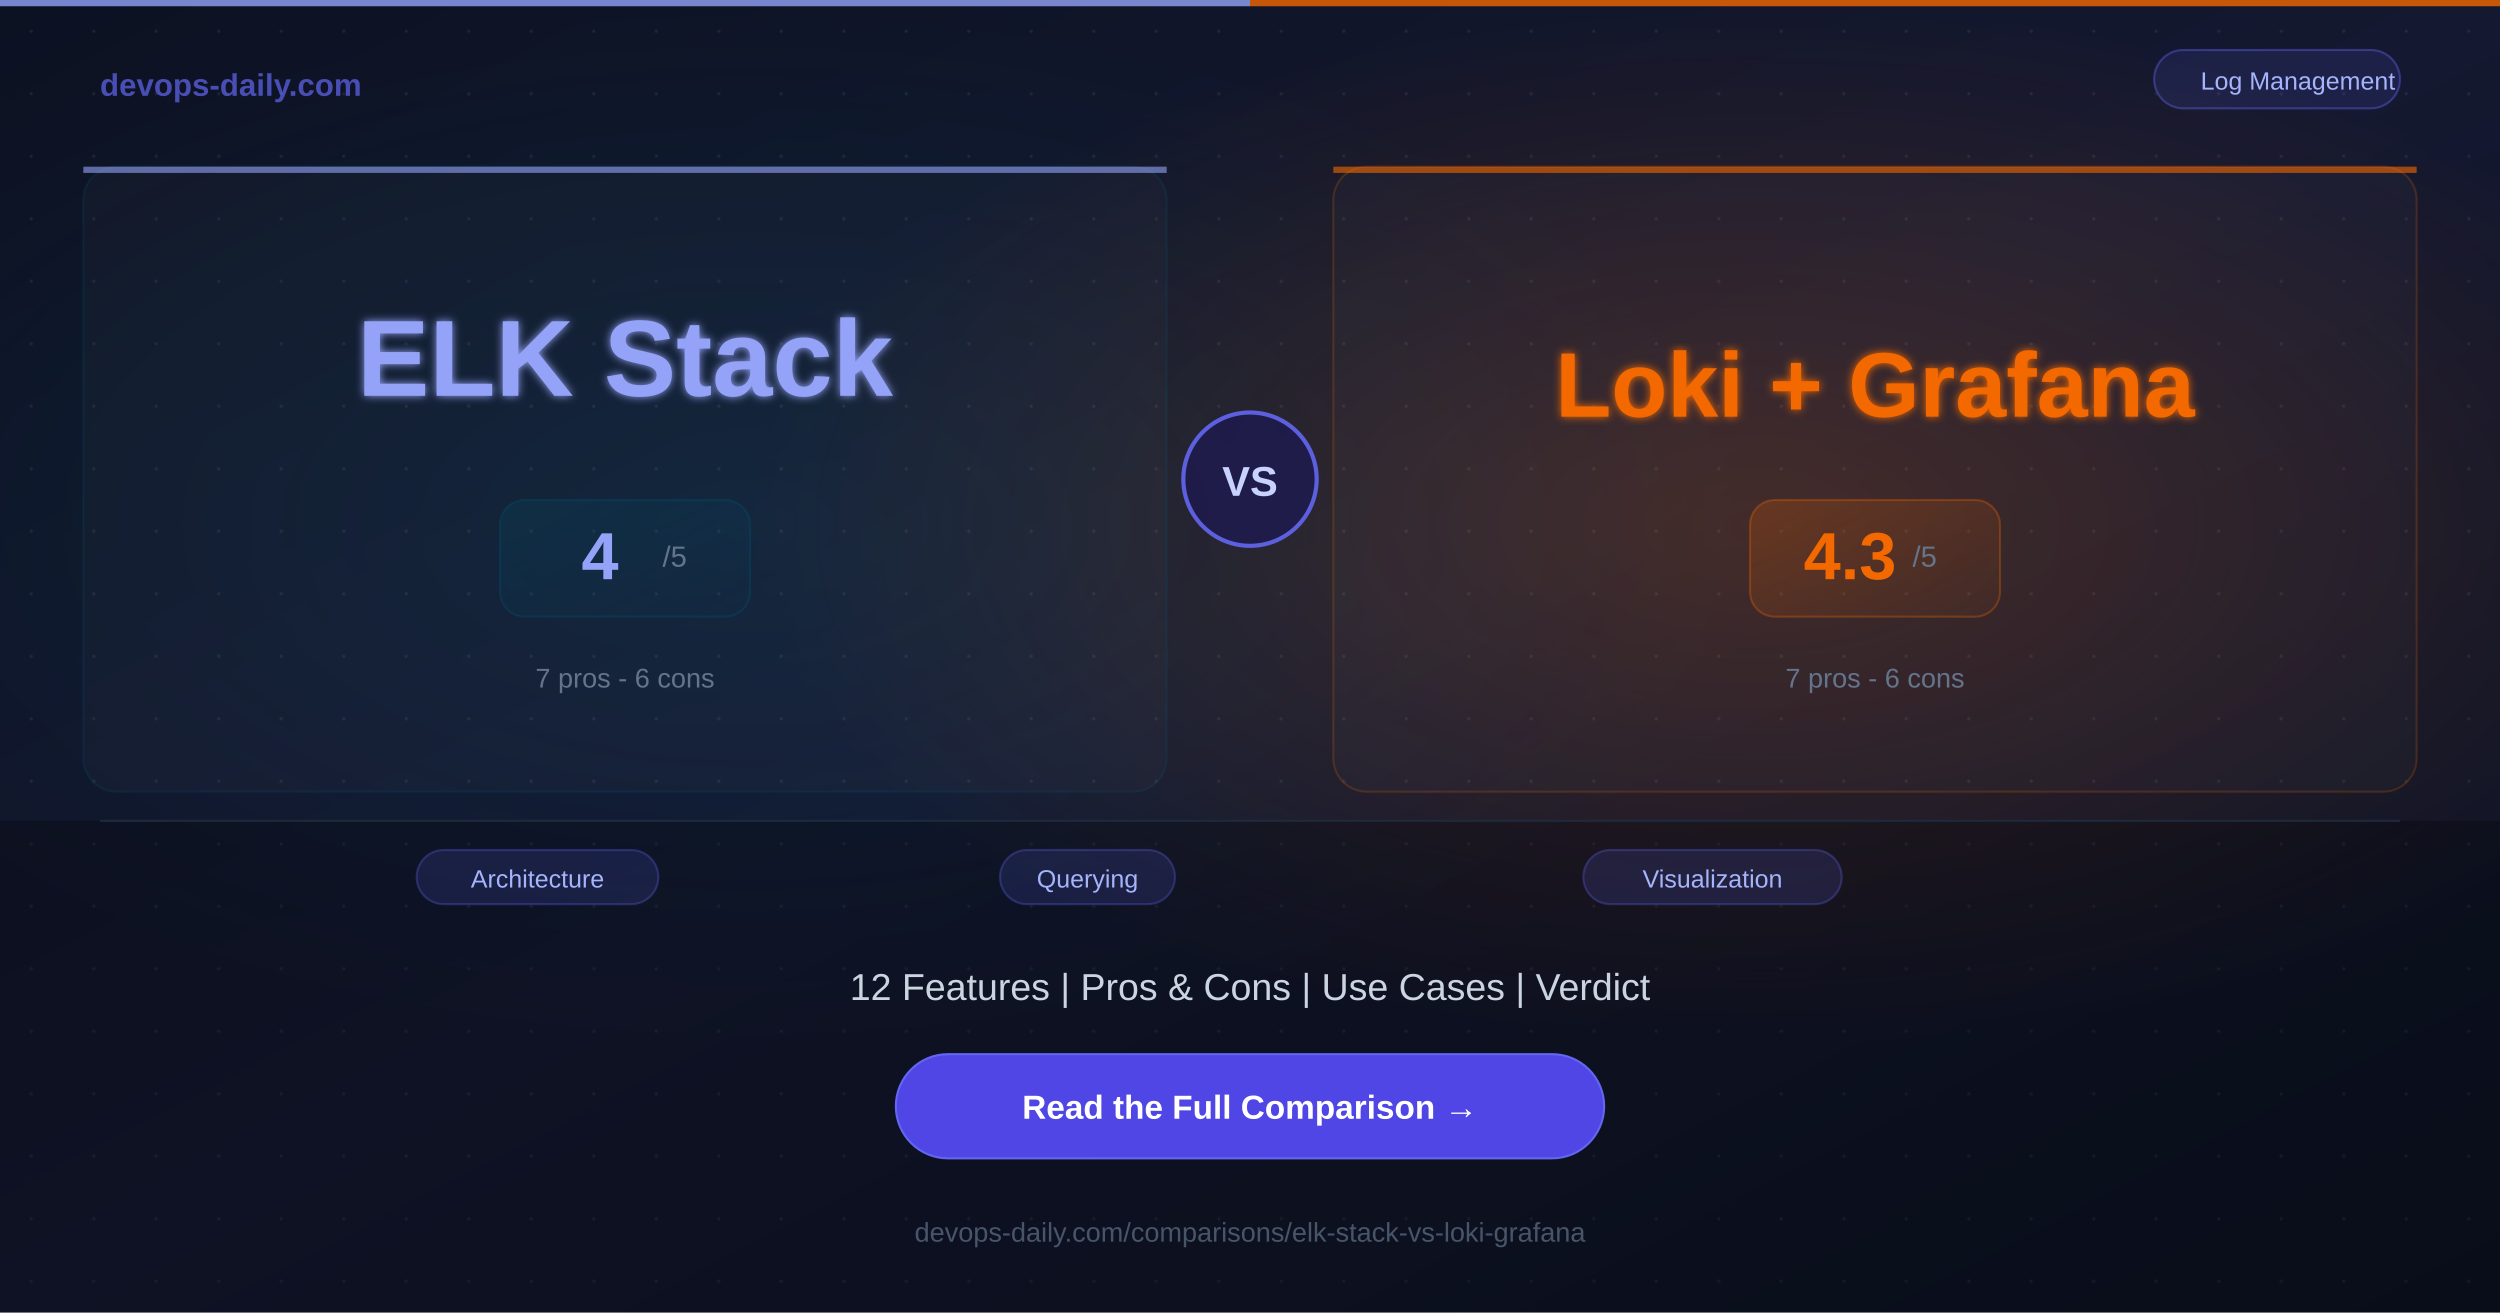
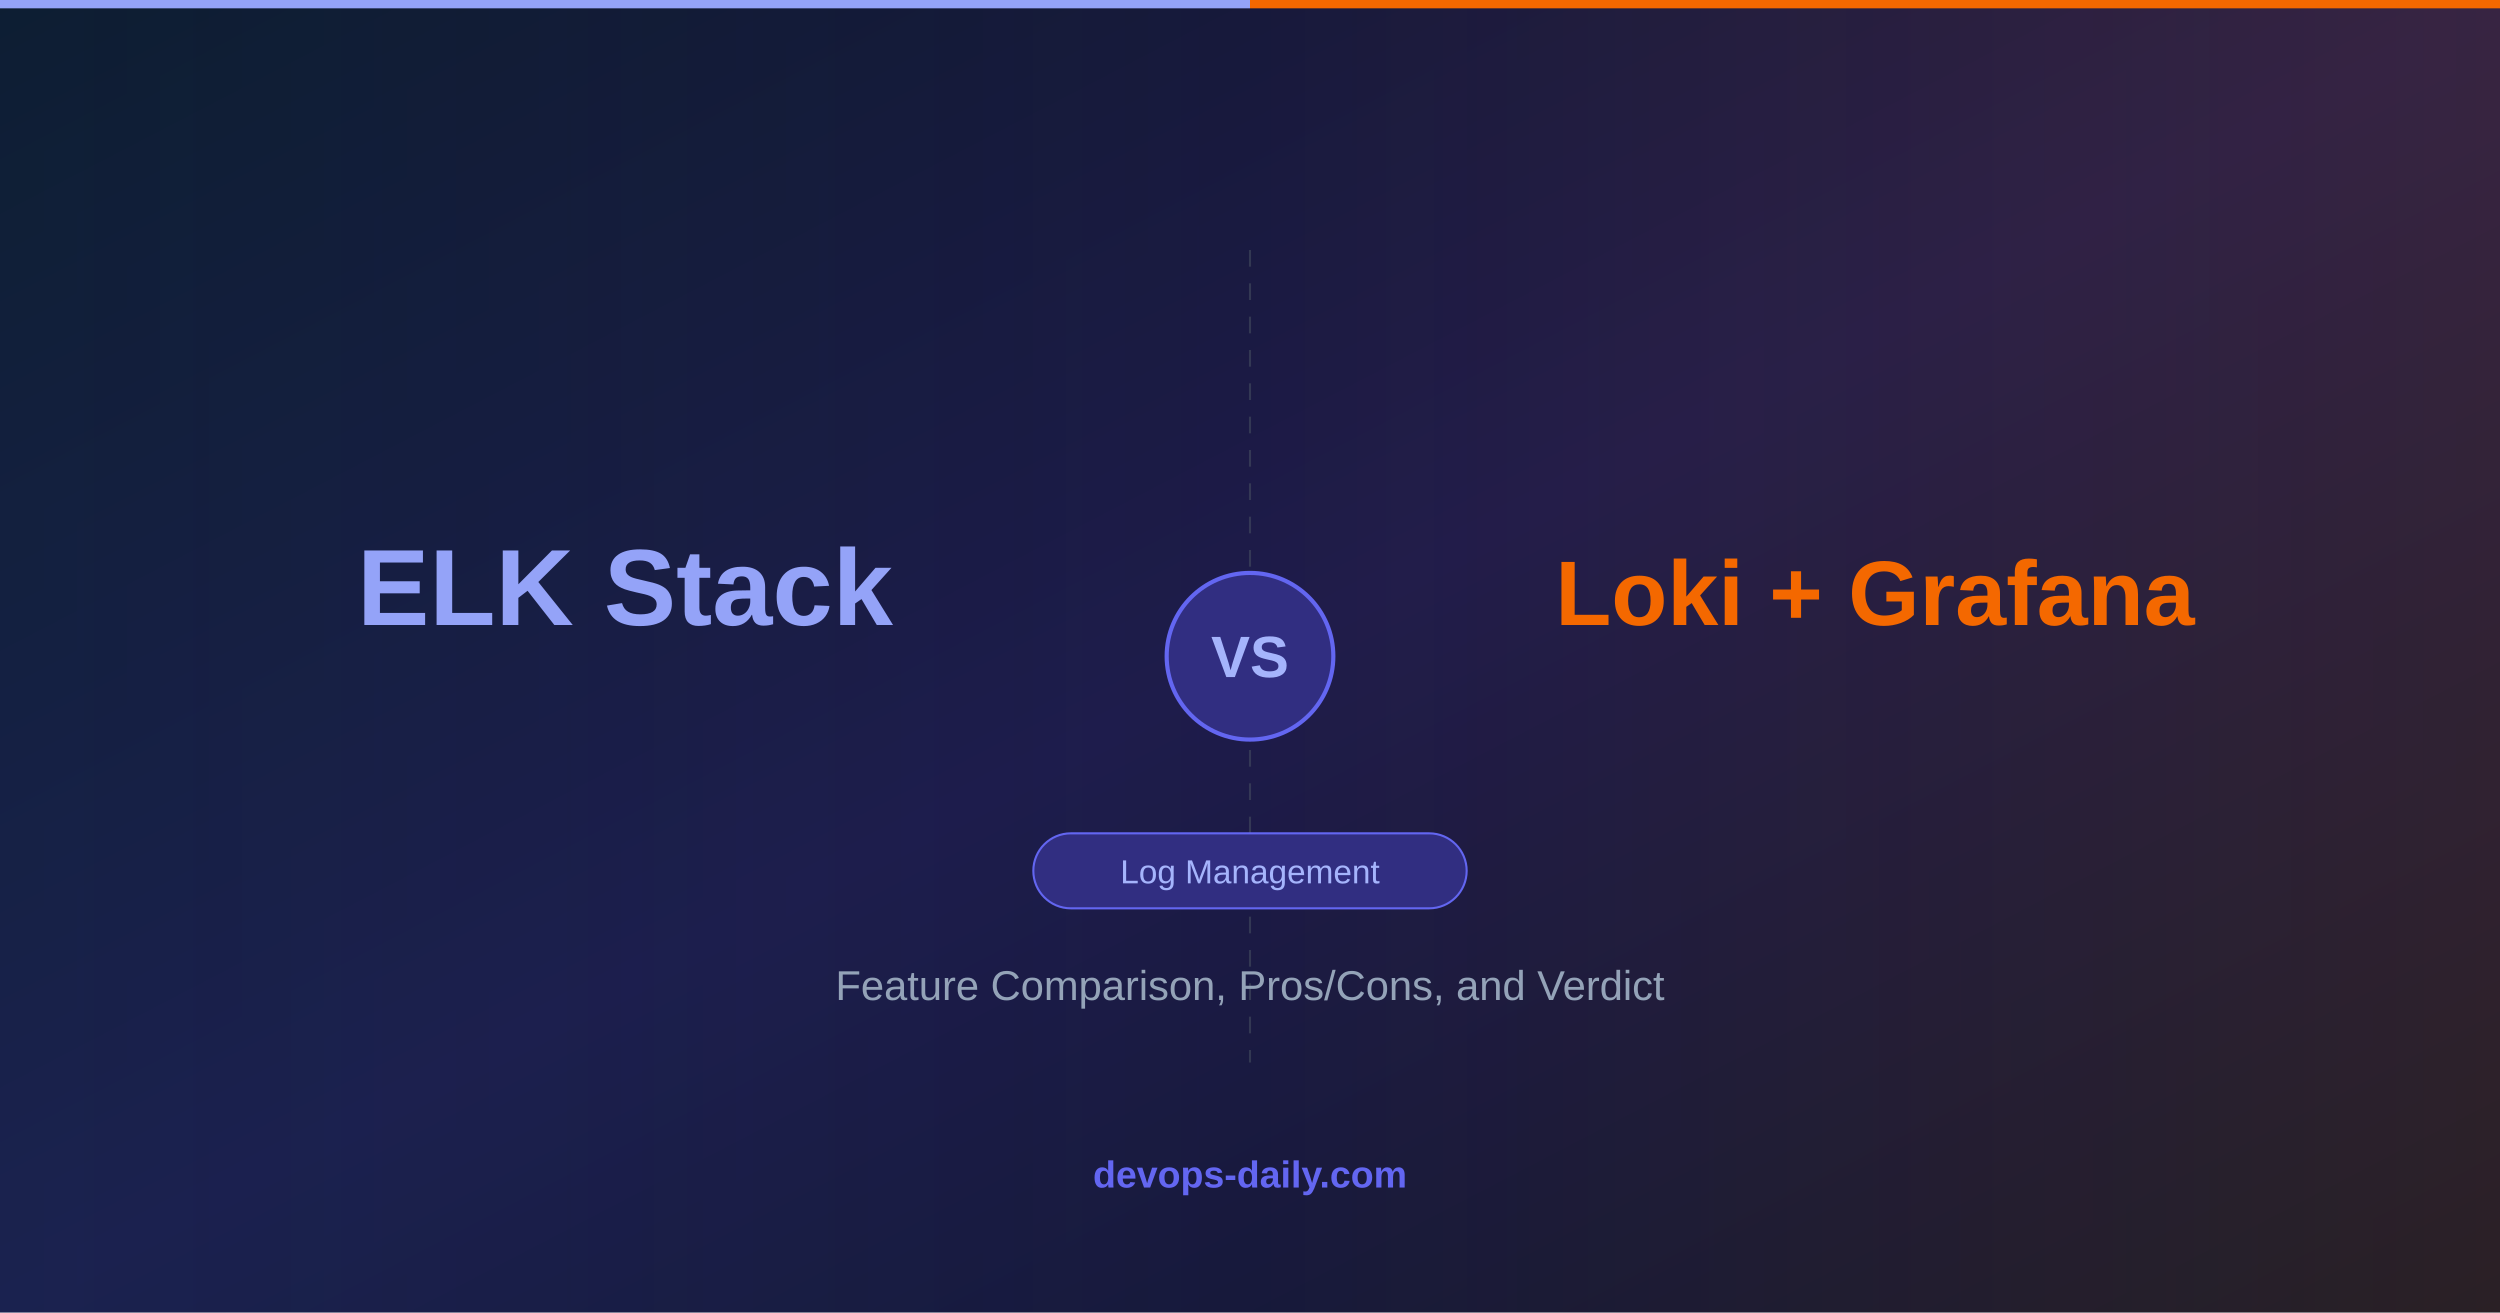
<svg xmlns="http://www.w3.org/2000/svg" width="1200" height="630">
  <defs>
    <linearGradient id="bg" x1="0%" y1="0%" x2="100%" y2="100%">
-       <stop offset="0%" style="stop-color:#0c1222;stop-opacity:1" />
-       <stop offset="50%" style="stop-color:#141830;stop-opacity:1" />
-       <stop offset="100%" style="stop-color:#0c1222;stop-opacity:1" />
+       <stop offset="0%" style="stop-color:#0f172a;stop-opacity:1" />
+       <stop offset="50%" style="stop-color:#1e1b4b;stop-opacity:1" />
+       <stop offset="100%" style="stop-color:#0f172a;stop-opacity:1" />
    </linearGradient>
-     <radialGradient id="glowA" cx="30%" cy="40%" r="40%">
-       <stop offset="0%" style="stop-color:#005571;stop-opacity:0.2" />
+     <linearGradient id="toolAGrad" x1="0%" y1="0%" x2="100%" y2="0%">
+       <stop offset="0%" style="stop-color:#005571;stop-opacity:0.3" />
      <stop offset="100%" style="stop-color:#005571;stop-opacity:0" />
-     </radialGradient>
-     <radialGradient id="glowB" cx="70%" cy="40%" r="40%">
-       <stop offset="0%" style="stop-color:#F46800;stop-opacity:0.2" />
+     </linearGradient>
+     <linearGradient id="toolBGrad" x1="100%" y1="0%" x2="0%" y2="0%">
+       <stop offset="0%" style="stop-color:#F46800;stop-opacity:0.3" />
      <stop offset="100%" style="stop-color:#F46800;stop-opacity:0" />
-     </radialGradient>
-     <filter id="softglow">
-       <feGaussianBlur stdDeviation="2" result="blur" />
-       <feMerge>
-         <feMergeNode in="blur" />
-         <feMergeNode in="SourceGraphic" />
-       </feMerge>
-     </filter>
-     <linearGradient id="scoreGradA" x1="0%" y1="0%" x2="100%" y2="100%">
-       <stop offset="0%" style="stop-color:#005571;stop-opacity:0.2" />
-       <stop offset="100%" style="stop-color:#005571;stop-opacity:0.05" />
-     </linearGradient>
-     <linearGradient id="scoreGradB" x1="0%" y1="0%" x2="100%" y2="100%">
-       <stop offset="0%" style="stop-color:#F46800;stop-opacity:0.2" />
-       <stop offset="100%" style="stop-color:#F46800;stop-opacity:0.05" />
    </linearGradient>
  </defs>
  <rect width="1200" height="630" fill="url(#bg)" />
-   <rect width="1200" height="630" fill="url(#glowA)" />
-   <rect width="1200" height="630" fill="url(#glowB)" />
-   <pattern id="dots" width="30" height="30" patternUnits="userSpaceOnUse">
-     <circle cx="15" cy="15" r="0.8" fill="#ffffff" opacity="0.07" />
-   </pattern>
-   <rect width="1200" height="630" fill="url(#dots)" />
-   <rect x="0" y="0" width="600" height="3" fill="#94a3f8" opacity="0.8" />
-   <rect x="600" y="0" width="600" height="3" fill="#F46800" opacity="0.8" />
-   <text x="48" y="46" font-family="Arial, Helvetica, sans-serif" font-size="15" font-weight="bold" fill="#6366f1" opacity="0.7">devops-daily.com</text>
-   <rect x="1034" y="24" width="118" height="28" rx="14" fill="rgba(99,102,241,0.12)" stroke="rgba(99,102,241,0.4)" stroke-width="1" />
-   <text x="1103" y="43" font-family="Arial, Helvetica, sans-serif" font-size="12" fill="#a5b4fc" text-anchor="middle">Log Management</text>
-   <rect x="40" y="80" width="520" height="300" rx="16" fill="rgba(255,255,255,0.02)" stroke="rgba(0,85,113,0.2)" stroke-width="1" />
-   <rect x="40" y="80" width="520" height="3" rx="0" fill="#94a3f8" opacity="0.6" />
-   <text x="300" y="190" font-family="Arial, Helvetica, sans-serif" font-size="52" font-weight="bold" fill="#94a3f8" text-anchor="middle" filter="url(#softglow)">ELK Stack</text>
-   <rect x="240" y="240" width="120" height="56" rx="12" fill="url(#scoreGradA)" stroke="rgba(0,85,113,0.3)" stroke-width="1" />
-   <text x="288" y="278" font-family="Arial, Helvetica, sans-serif" font-size="32" font-weight="bold" fill="#94a3f8" text-anchor="middle">4</text>
-   <text x="318" y="272" font-family="Arial, Helvetica, sans-serif" font-size="14" fill="#64748b">/5</text>
-   <text x="300" y="330" font-family="Arial, Helvetica, sans-serif" font-size="13" fill="#64748b" text-anchor="middle">7 pros  -  6 cons</text>
-   <circle cx="600" cy="230" r="32" fill="#1e1b4b" stroke="#6366f1" stroke-width="2" opacity="0.9" />
-   <text x="600" y="238" font-family="Arial, Helvetica, sans-serif" font-size="20" font-weight="bold" fill="#c7d2fe" text-anchor="middle">VS</text>
-   <rect x="640" y="80" width="520" height="300" rx="16" fill="rgba(255,255,255,0.02)" stroke="rgba(244,104,0,0.2)" stroke-width="1" />
-   <rect x="640" y="80" width="520" height="3" rx="0" fill="#F46800" opacity="0.6" />
-   <text x="900" y="200" font-family="Arial, Helvetica, sans-serif" font-size="44" font-weight="bold" fill="#F46800" text-anchor="middle" filter="url(#softglow)">Loki + Grafana</text>
-   <rect x="840" y="240" width="120" height="56" rx="12" fill="url(#scoreGradB)" stroke="rgba(244,104,0,0.3)" stroke-width="1" />
-   <text x="888" y="278" font-family="Arial, Helvetica, sans-serif" font-size="32" font-weight="bold" fill="#F46800" text-anchor="middle">4.3</text>
-   <text x="918" y="272" font-family="Arial, Helvetica, sans-serif" font-size="14" fill="#64748b">/5</text>
-   <text x="900" y="330" font-family="Arial, Helvetica, sans-serif" font-size="13" fill="#64748b" text-anchor="middle">7 pros  -  6 cons</text>
-   <rect x="0" y="394" width="1200" height="236" fill="rgba(0,0,0,0.25)" />
-   <line x1="48" y1="394" x2="1152" y2="394" stroke="#1e293b" stroke-width="1" />
-   <rect x="200" y="408" width="116" height="26" rx="13" fill="rgba(99,102,241,0.15)" stroke="rgba(99,102,241,0.3)" stroke-width="1" />
-   <text x="258" y="426" font-family="Arial, Helvetica, sans-serif" font-size="12" fill="#a5b4fc" text-anchor="middle">Architecture</text>
-   <rect x="480" y="408" width="84" height="26" rx="13" fill="rgba(99,102,241,0.15)" stroke="rgba(99,102,241,0.3)" stroke-width="1" />
-   <text x="522" y="426" font-family="Arial, Helvetica, sans-serif" font-size="12" fill="#a5b4fc" text-anchor="middle">Querying</text>
-   <rect x="760" y="408" width="124" height="26" rx="13" fill="rgba(99,102,241,0.15)" stroke="rgba(99,102,241,0.3)" stroke-width="1" />
-   <text x="822" y="426" font-family="Arial, Helvetica, sans-serif" font-size="12" fill="#a5b4fc" text-anchor="middle">Visualization</text>
-   <text x="600" y="480" font-family="Arial, Helvetica, sans-serif" font-size="18" fill="#cbd5e1" text-anchor="middle">12 Features  |  Pros &amp; Cons  |  Use Cases  |  Verdict</text>
-   <rect x="430" y="506" width="340" height="50" rx="25" fill="#4f46e5" />
-   <rect x="430" y="506" width="340" height="50" rx="25" fill="none" stroke="#6366f1" stroke-width="1" />
-   <text x="600" y="537" font-family="Arial, Helvetica, sans-serif" font-size="16" font-weight="bold" fill="#ffffff" text-anchor="middle">Read the Full Comparison  →</text>
-   <text x="600" y="596" font-family="Arial, Helvetica, sans-serif" font-size="13" fill="#475569" text-anchor="middle">devops-daily.com/comparisons/elk-stack-vs-loki-grafana</text>
+   <rect x="0" y="0" width="600" height="630" fill="url(#toolAGrad)" opacity="0.4" />
+   <rect x="600" y="0" width="600" height="630" fill="url(#toolBGrad)" opacity="0.4" />
+   <line x1="600" y1="120" x2="600" y2="510" stroke="#4b5563" stroke-width="1" stroke-dasharray="8,8" opacity="0.5" />
+   <circle cx="600" cy="315" r="40" fill="#312e81" stroke="#6366f1" stroke-width="2" />
+   <text x="600" y="325" font-family="Arial, Helvetica, sans-serif" font-size="28" font-weight="bold" fill="#a5b4fc" text-anchor="middle">VS</text>
+   <text x="300" y="300" font-family="Arial, Helvetica, sans-serif" font-size="52" font-weight="bold" fill="#94a3f8" text-anchor="middle">ELK Stack</text>
+   <text x="900" y="300" font-family="Arial, Helvetica, sans-serif" font-size="44" font-weight="bold" fill="#F46800" text-anchor="middle">Loki + Grafana</text>
+   <rect x="496" y="400" width="208" height="36" rx="18" fill="#312e81" stroke="#6366f1" stroke-width="1" />
+   <text x="600" y="424" font-family="Arial, Helvetica, sans-serif" font-size="16" fill="#a5b4fc" text-anchor="middle">Log Management</text>
+   <text x="600" y="480" font-family="Arial, Helvetica, sans-serif" font-size="20" fill="#94a3b8" text-anchor="middle">Feature Comparison, Pros/Cons, and Verdict</text>
+   <text x="600" y="570" font-family="Arial, Helvetica, sans-serif" font-size="18" font-weight="bold" fill="#6366f1" text-anchor="middle">devops-daily.com</text>
+   <rect x="0" y="0" width="600" height="4" fill="#94a3f8" />
+   <rect x="600" y="0" width="600" height="4" fill="#F46800" />
</svg>
